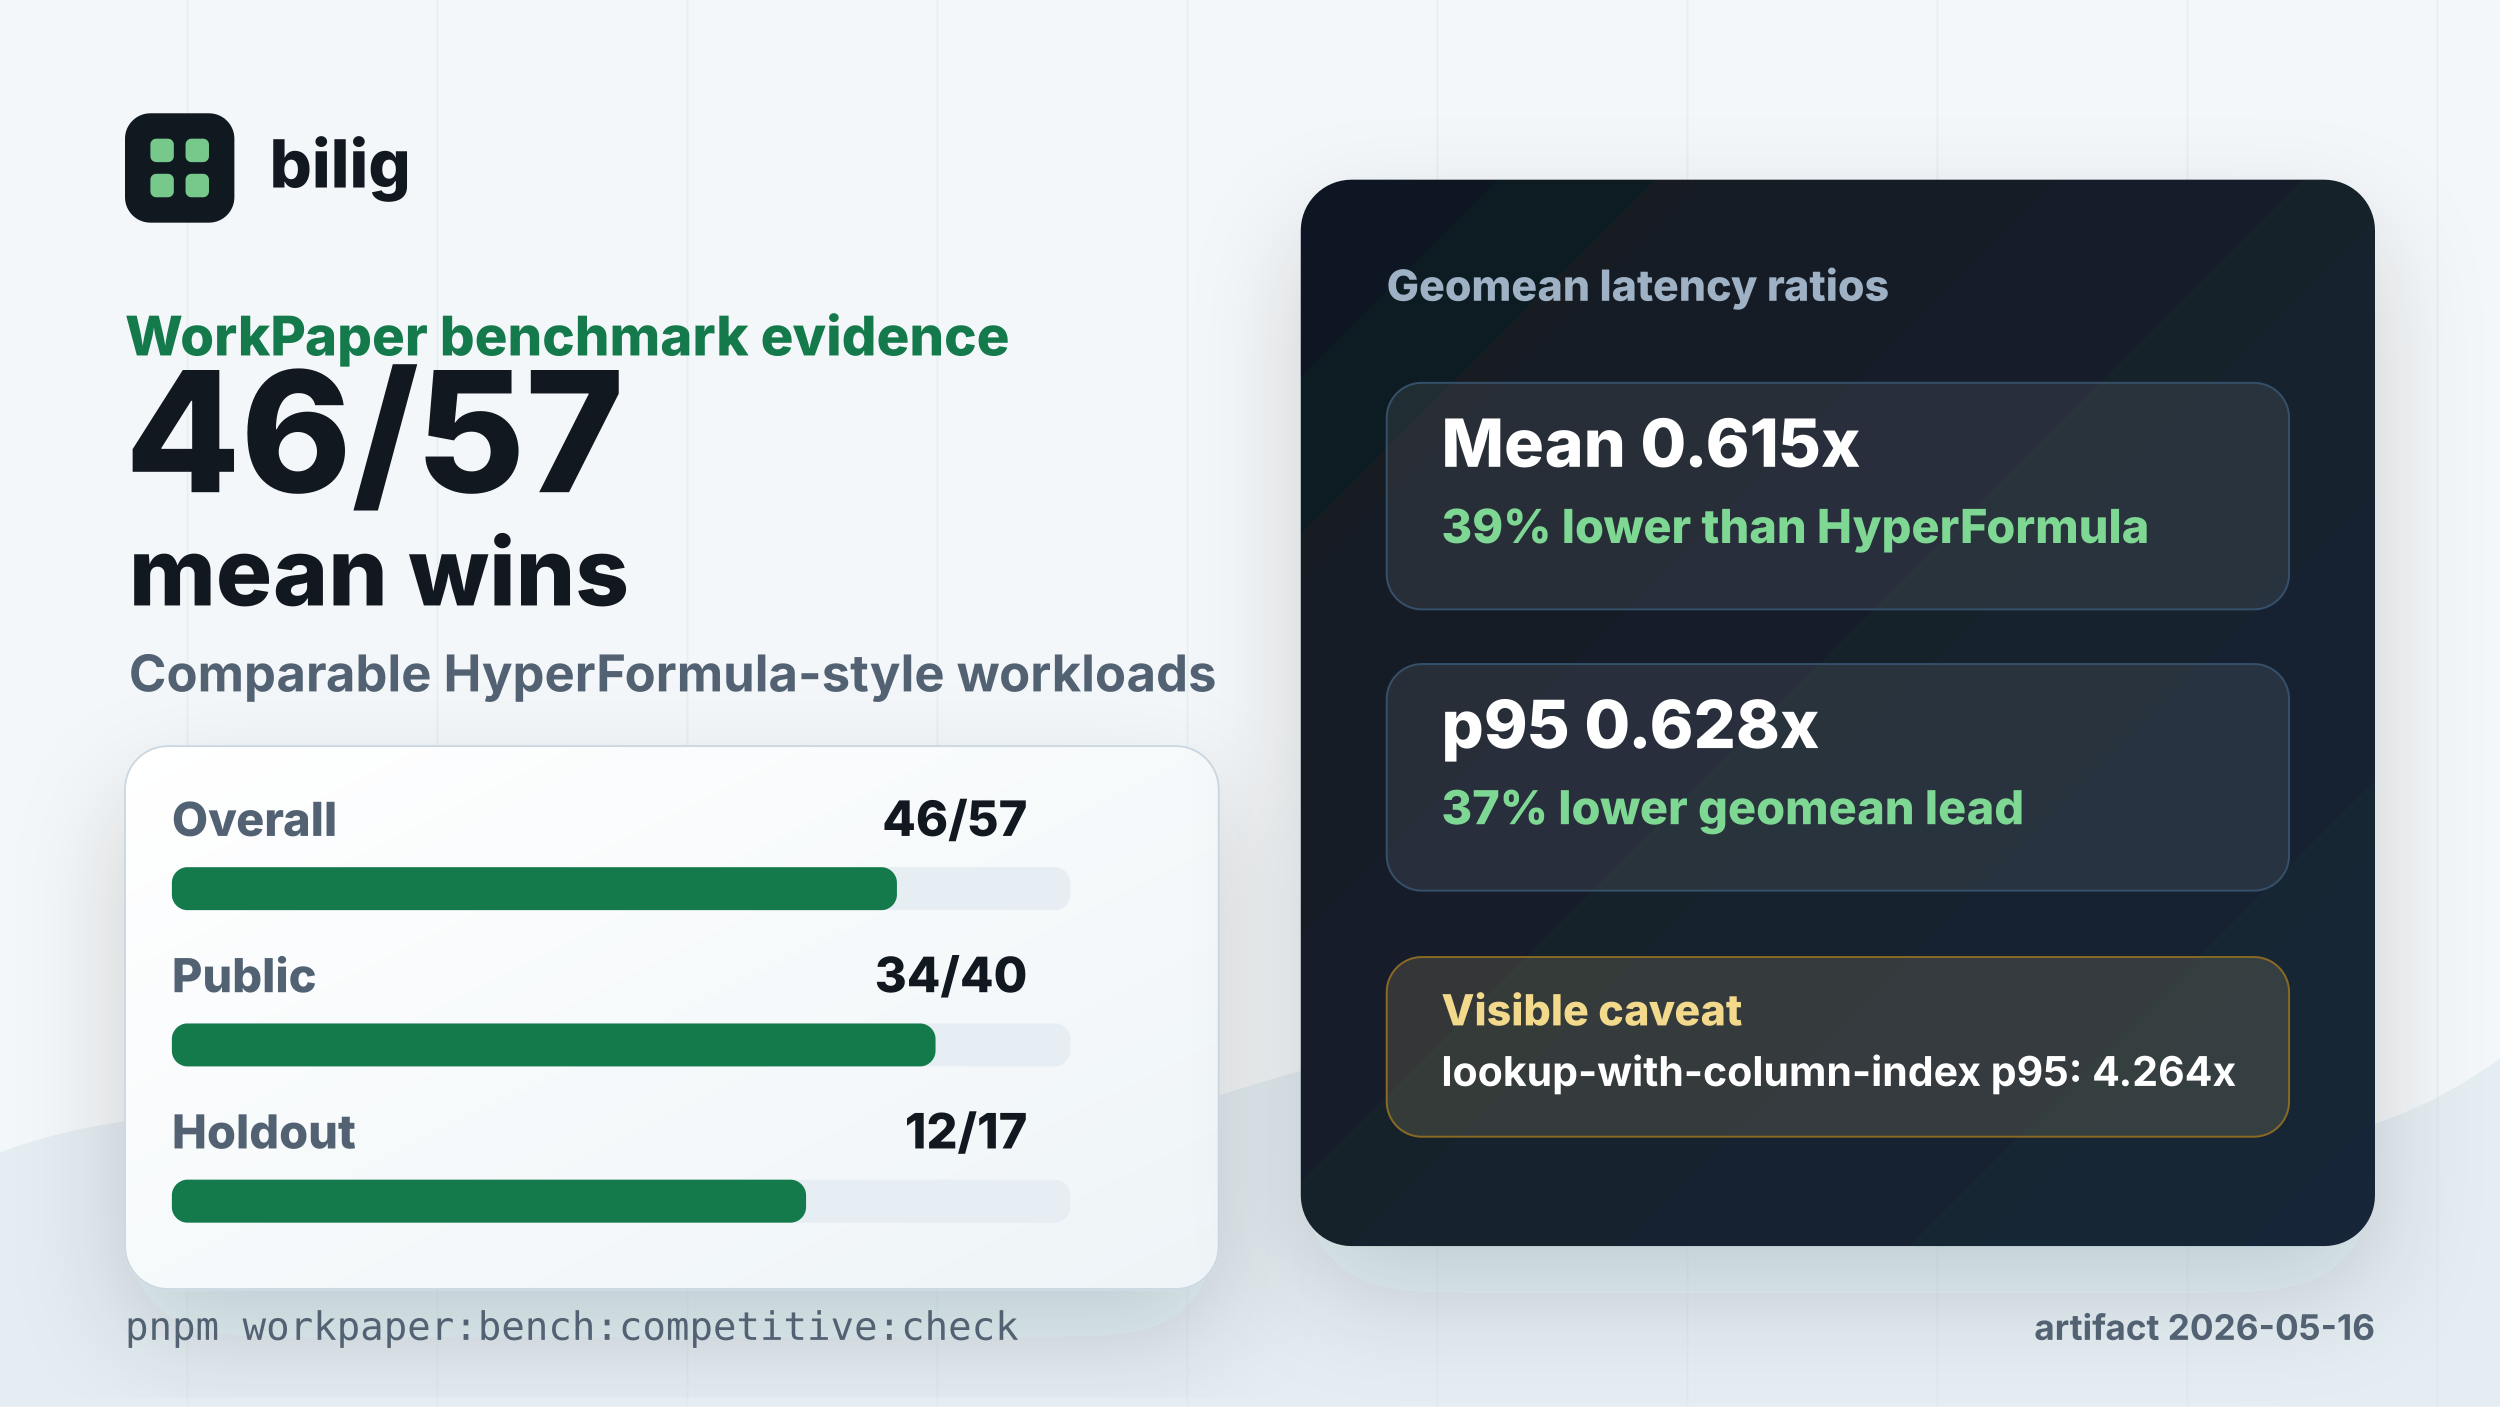
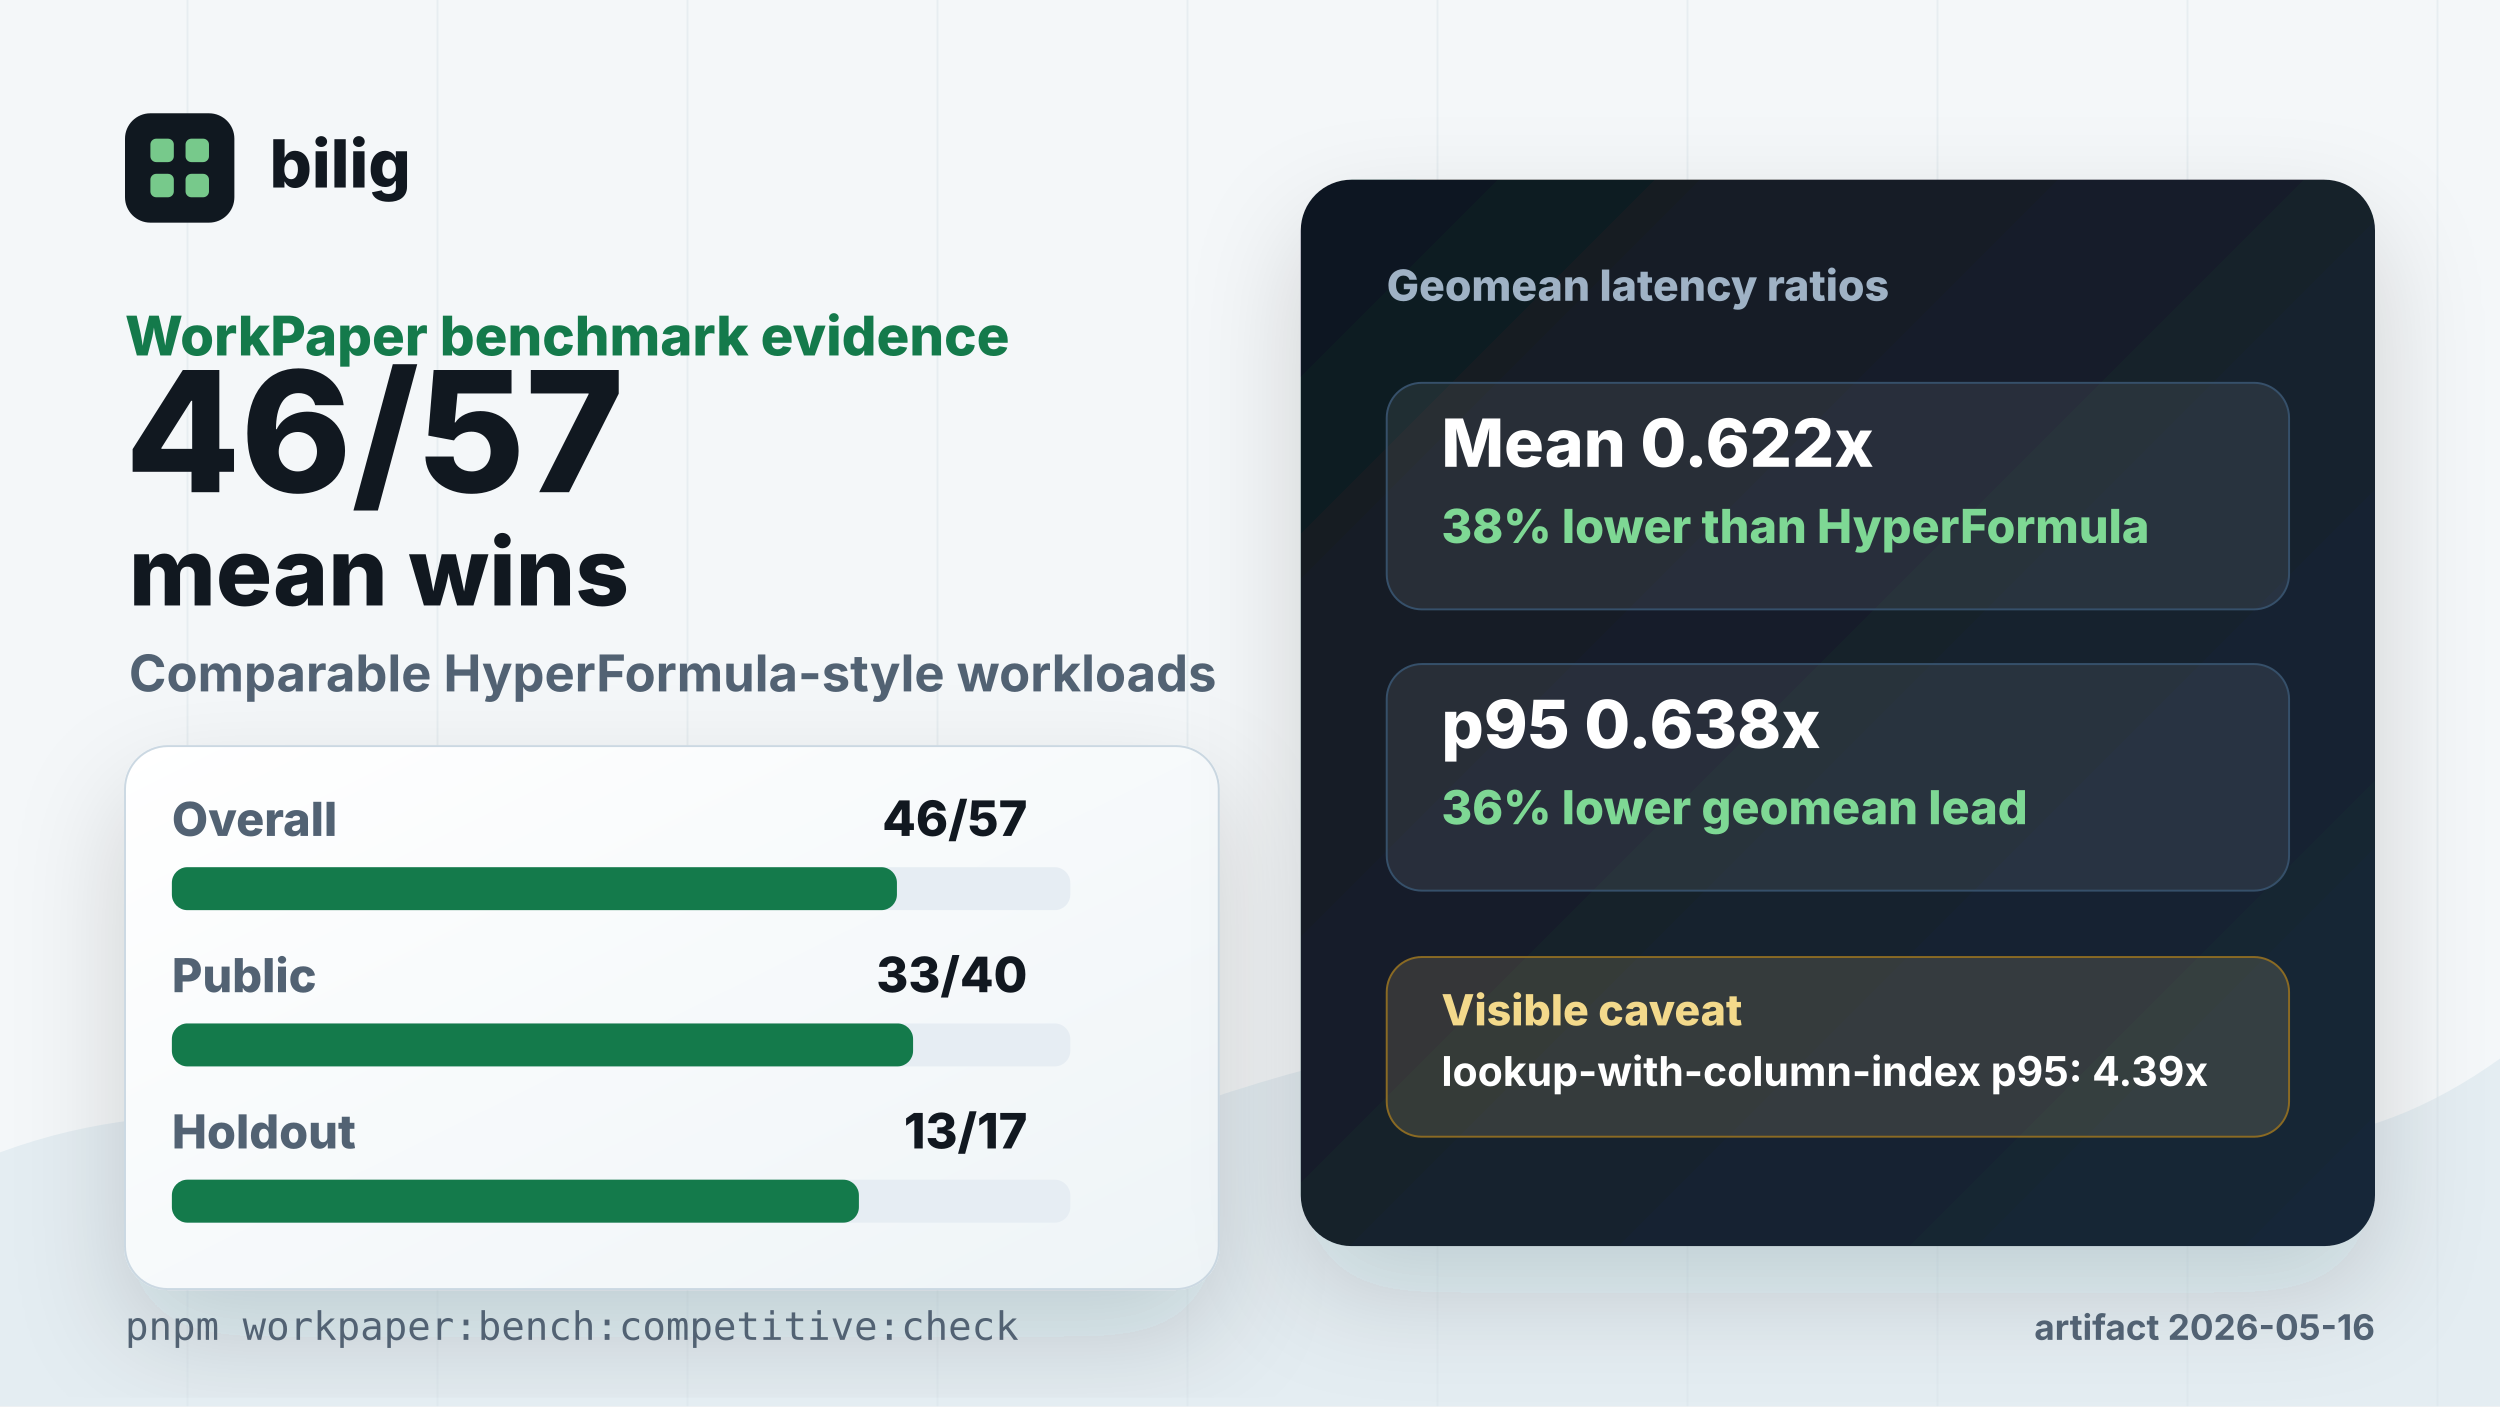
<svg xmlns="http://www.w3.org/2000/svg" width="1280" height="720" viewBox="0 0 1280 720">
  <defs>
    <linearGradient id="panel" x1="0" x2="1" y1="0" y2="1">
      <stop offset="0" stop-color="#ffffff" />
      <stop offset="1" stop-color="#eef4f7" />
    </linearGradient>
    <linearGradient id="dark" x1="0" x2="1" y1="0" y2="1">
      <stop offset="0" stop-color="#101820" />
      <stop offset="1" stop-color="#192838" />
    </linearGradient>
    <filter id="shadow" x="-20%" y="-20%" width="140%" height="140%">
      <feDropShadow dx="0" dy="24" stdDeviation="28" flood-color="#102033" flood-opacity="0.16" />
    </filter>
  </defs>
  <rect width="1280" height="720" fill="#f4f7f9" />
  <path d="M0 590 C190 520 340 674 520 600 C700 526 814 502 1000 560 C1135 602 1210 592 1280 542 L1280 720 L0 720 Z" fill="#e4edf2" />
  <g opacity="0.5" stroke="#d9e3ea" stroke-width="1">
    <path d="M96 0 V720" />
    <path d="M224 0 V720" />
    <path d="M352 0 V720" />
    <path d="M480 0 V720" />
    <path d="M608 0 V720" />
    <path d="M736 0 V720" />
    <path d="M864 0 V720" />
    <path d="M992 0 V720" />
    <path d="M1120 0 V720" />
    <path d="M1248 0 V720" />
  </g>
  <g transform="translate(64 58)">
    <rect x="0" y="0" width="56" height="56" rx="13" fill="#101820" />
    <rect x="13" y="13" width="12" height="12" rx="3" fill="#77c98b" />
    <rect x="31" y="13" width="12" height="12" rx="3" fill="#77c98b" />
    <rect x="13" y="31" width="12" height="12" rx="3" fill="#77c98b" />
    <rect x="31" y="31" width="12" height="12" rx="3" fill="#77c98b" />
    <text x="74" y="38" fill="#111820" font-family="Inter, Arial, Helvetica, sans-serif" font-size="34" font-weight="820">bilig</text>
  </g>
  <text x="64" y="182" fill="#147a4b" font-family="Inter, Arial, Helvetica, sans-serif" font-size="28" font-weight="820">WorkPaper benchmark evidence</text>
  <text x="64" y="252" fill="#111820" font-family="Inter, Arial, Helvetica, sans-serif" font-size="86" font-weight="830" letter-spacing="0">46/57</text>
  <text x="66" y="310" fill="#111820" font-family="Inter, Arial, Helvetica, sans-serif" font-size="48" font-weight="800" letter-spacing="0">mean wins</text>
  <text x="66" y="354" fill="#526273" font-family="Inter, Arial, Helvetica, sans-serif" font-size="26" font-weight="650">Comparable HyperFormula-style workloads</text>
  <g filter="url(#shadow)">
    <rect x="64" y="382" width="560" height="278" rx="22" fill="url(#panel)" stroke="#cbd8e2" />
  </g>
  <g transform="translate(88 428)">
    <text x="0" y="0" fill="#526273" font-family="Inter, Arial, Helvetica, sans-serif" font-size="24" font-weight="760">Overall</text>
    <text x="438" y="0" text-anchor="end" fill="#111820" font-family="Inter, Arial, Helvetica, sans-serif" font-size="25" font-weight="820">46/57</text>
    <rect x="0" y="16" width="460" height="22" rx="8" fill="#e6edf3" />
    <rect x="0" y="16" width="371.23" height="22" rx="8" fill="#147a4b" />
  </g>
  <g transform="translate(88 508)">
    <text x="0" y="0" fill="#526273" font-family="Inter, Arial, Helvetica, sans-serif" font-size="24" font-weight="760">Public</text>
-     <text x="438" y="0" text-anchor="end" fill="#111820" font-family="Inter, Arial, Helvetica, sans-serif" font-size="25" font-weight="820">34/40</text>
+     <text x="438" y="0" text-anchor="end" fill="#111820" font-family="Inter, Arial, Helvetica, sans-serif" font-size="25" font-weight="820">33/40</text>
    <rect x="0" y="16" width="460" height="22" rx="8" fill="#e6edf3" />
-     <rect x="0" y="16" width="391.00" height="22" rx="8" fill="#147a4b" />
+     <rect x="0" y="16" width="379.50" height="22" rx="8" fill="#147a4b" />
  </g>
  <g transform="translate(88 588)">
    <text x="0" y="0" fill="#526273" font-family="Inter, Arial, Helvetica, sans-serif" font-size="24" font-weight="760">Holdout</text>
-     <text x="438" y="0" text-anchor="end" fill="#111820" font-family="Inter, Arial, Helvetica, sans-serif" font-size="25" font-weight="820">12/17</text>
+     <text x="438" y="0" text-anchor="end" fill="#111820" font-family="Inter, Arial, Helvetica, sans-serif" font-size="25" font-weight="820">13/17</text>
    <rect x="0" y="16" width="460" height="22" rx="8" fill="#e6edf3" />
-     <rect x="0" y="16" width="324.71" height="22" rx="8" fill="#147a4b" />
+     <rect x="0" y="16" width="351.76" height="22" rx="8" fill="#147a4b" />
  </g>
  <g filter="url(#shadow)">
    <rect x="666" y="92" width="550" height="546" rx="26" fill="url(#dark)" />
  </g>
  <text x="710" y="154" fill="#9fb2c5" font-family="Inter, Arial, Helvetica, sans-serif" font-size="22" font-weight="760">Geomean latency ratios</text>
  <g transform="translate(710 196)">
    <rect x="0" y="0" width="462" height="116" rx="18" fill="#ffffff" fill-opacity="0.08" stroke="#36506a" />
-     <text x="28" y="43" fill="#ffffff" font-family="Inter, Arial, Helvetica, sans-serif" font-size="34" font-weight="840">Mean 0.615x</text>
-     <text x="28" y="82" fill="#7ed894" font-family="Inter, Arial, Helvetica, sans-serif" font-size="24" font-weight="780">39% lower than HyperFormula</text>
+     <text x="28" y="43" fill="#ffffff" font-family="Inter, Arial, Helvetica, sans-serif" font-size="34" font-weight="840">Mean 0.622x</text>
+     <text x="28" y="82" fill="#7ed894" font-family="Inter, Arial, Helvetica, sans-serif" font-size="24" font-weight="780">38% lower than HyperFormula</text>
  </g>
  <g transform="translate(710 340)">
    <rect x="0" y="0" width="462" height="116" rx="18" fill="#ffffff" fill-opacity="0.08" stroke="#36506a" />
-     <text x="28" y="43" fill="#ffffff" font-family="Inter, Arial, Helvetica, sans-serif" font-size="34" font-weight="840">p95 0.628x</text>
-     <text x="28" y="82" fill="#7ed894" font-family="Inter, Arial, Helvetica, sans-serif" font-size="24" font-weight="780">37% lower geomean lead</text>
+     <text x="28" y="43" fill="#ffffff" font-family="Inter, Arial, Helvetica, sans-serif" font-size="34" font-weight="840">p95 0.638x</text>
+     <text x="28" y="82" fill="#7ed894" font-family="Inter, Arial, Helvetica, sans-serif" font-size="24" font-weight="780">36% lower geomean lead</text>
  </g>
  <g transform="translate(710 490)">
    <rect x="0" y="0" width="462" height="92" rx="18" fill="#f4d991" fill-opacity="0.14" stroke="#8a6a23" />
    <text x="28" y="35" fill="#f3d98b" font-family="Inter, Arial, Helvetica, sans-serif" font-size="22" font-weight="820">Visible caveat</text>
-     <text x="28" y="66" fill="#ffffff" font-family="Inter, Arial, Helvetica, sans-serif" font-size="21" font-weight="650">lookup-with-column-index p95: 4.264x</text>
+     <text x="28" y="66" fill="#ffffff" font-family="Inter, Arial, Helvetica, sans-serif" font-size="21" font-weight="650">lookup-with-column-index p95: 4.39x</text>
  </g>
  <text x="64" y="686" fill="#526273" font-family="SFMono-Regular, Menlo, Consolas, monospace" font-size="20">pnpm workpaper:bench:competitive:check</text>
  <text x="1216" y="686" text-anchor="end" fill="#526273" font-family="Inter, Arial, Helvetica, sans-serif" font-size="18" font-weight="650">artifact 2026-05-16</text>
</svg>
